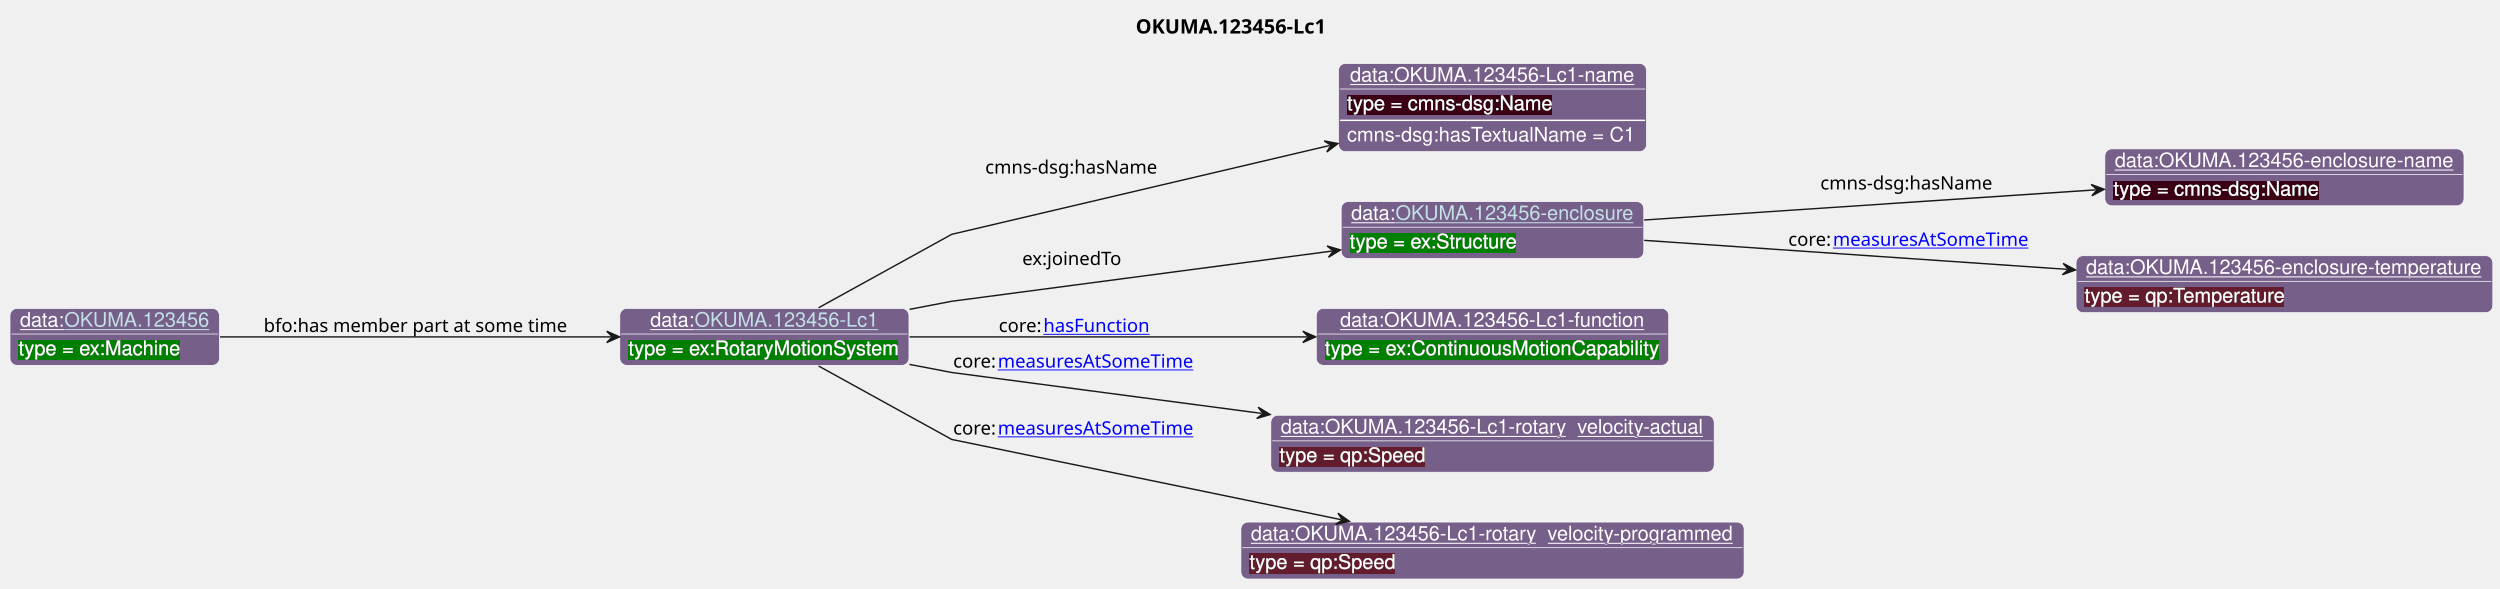
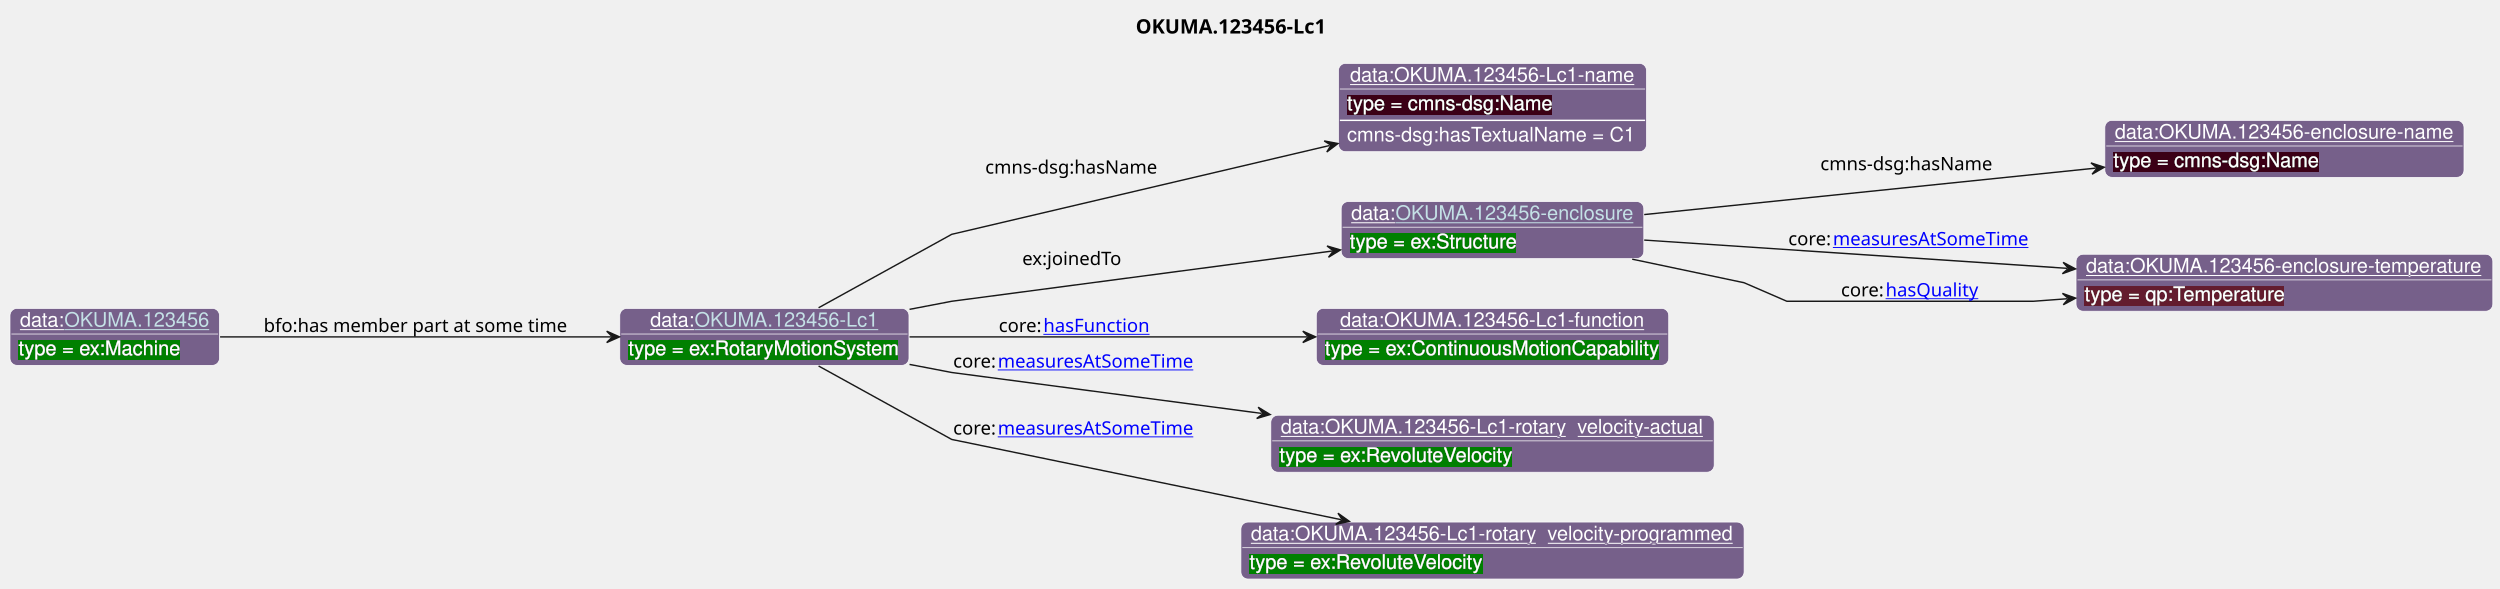
<svg xmlns="http://www.w3.org/2000/svg" xmlns:xlink="http://www.w3.org/1999/xlink" contentStyleType="text/css" data-diagram-type="CLASS" height="413px" preserveAspectRatio="none" style="width:1755px;height:413px;background:#FFFFFF;" version="1.1" viewBox="0 0 1755 413" width="1755px" zoomAndPan="magnify">
  <defs>
-     <filter height="1" id="b1eg84yehmi7du0" width="1" x="0" y="0">
+     <filter height="1" id="bev01ybfu875q0" width="1" x="0" y="0">
      <feFlood flood-color="#008000" result="flood" />
      <feComposite in="SourceGraphic" in2="flood" operator="over" />
    </filter>
-     <filter height="1" id="b1eg84yehmi7du1" width="1" x="0" y="0">
+     <filter height="1" id="bev01ybfu875q1" width="1" x="0" y="0">
      <feFlood flood-color="#3A0519" result="flood" />
      <feComposite in="SourceGraphic" in2="flood" operator="over" />
    </filter>
-     <filter height="1" id="b1eg84yehmi7du2" width="1" x="0" y="0">
+     <filter height="1" id="bev01ybfu875q2" width="1" x="0" y="0">
      <feFlood flood-color="#641B2E" result="flood" />
      <feComposite in="SourceGraphic" in2="flood" operator="over" />
    </filter>
  </defs>
  <g>
    <text fill="#000000" font-family="sans-serif" font-size="14" font-weight="bold" lengthAdjust="spacing" textLength="147.431" x="797.266" y="23.535">OKUMA.123456-Lc1</text>
    <g class="entity" data-entity="o1" data-source-line="131" data-uid="ent0002" id="entity_o1">
      <rect fill="#76608A" height="40" rx="5" ry="5" style="stroke:#FFFFFF;stroke-width:0.5;" width="203.023" x="435.08" y="216.488" />
      <text fill="#FFFFFF" font-family="Helvetica" font-size="14" lengthAdjust="spacing" text-decoration="underline" textLength="31.138" x="456.433" y="229.269">data:</text>
      <a href="./OKUMA.123456-Lc1.html" target="_top" title="./OKUMA.123456-Lc1.html" xlink:actuate="onRequest" xlink:href="./OKUMA.123456-Lc1.html" xlink:show="new" xlink:title="./OKUMA.123456-Lc1.html" xlink:type="simple">
        <text fill="#C4E1E6" font-family="Helvetica" font-size="14" lengthAdjust="spacing" text-decoration="underline" textLength="129.179" x="487.571" y="229.269">OKUMA.123456-Lc1</text>
      </a>
      <line style="stroke:#FFFFFF;stroke-width:0.5;" x1="436.08" x2="637.103" y1="234.488" y2="234.488" />
-       <text fill="#FFFFFF" filter="url(#b1eg84yehmi7du0)" font-family="Helvetica" font-size="14" lengthAdjust="spacing" textLength="191.023" x="441.08" y="249.269">type = ex:RotaryMotionSystem</text>
+       <text fill="#FFFFFF" filter="url(#bev01ybfu875q0)" font-family="Helvetica" font-size="14" lengthAdjust="spacing" textLength="191.023" x="441.08" y="249.269">type = ex:RotaryMotionSystem</text>
    </g>
    <g class="entity" data-entity="o2" data-source-line="131" data-uid="ent0003" id="entity_o2">
      <rect fill="#76608A" height="62" rx="5" ry="5" style="stroke:#FFFFFF;stroke-width:0.5;" width="216.251" x="939.61" y="44.488" />
      <text fill="#FFFFFF" font-family="Helvetica" font-size="14" lengthAdjust="spacing" text-decoration="underline" textLength="199.999" x="947.736" y="57.269">data:OKUMA.123456-Lc1-name</text>
      <line style="stroke:#FFFFFF;stroke-width:0.5;" x1="940.61" x2="1154.861" y1="62.488" y2="62.488" />
-       <text fill="#FFFFFF" filter="url(#b1eg84yehmi7du1)" font-family="Helvetica" font-size="14" lengthAdjust="spacing" textLength="144.334" x="945.61" y="77.269">type = cmns-dsg:Name</text>
+       <text fill="#FFFFFF" filter="url(#bev01ybfu875q1)" font-family="Helvetica" font-size="14" lengthAdjust="spacing" textLength="144.334" x="945.61" y="77.269">type = cmns-dsg:Name</text>
      <line style="stroke:#FFFFFF;stroke-width:1;" x1="940.61" x2="1154.861" y1="84.488" y2="84.488" />
      <text fill="#FFFFFF" font-family="Helvetica" font-size="14" lengthAdjust="spacing" textLength="204.251" x="945.61" y="99.269">cmns-dsg:hasTextualName = C1</text>
    </g>
    <g class="entity" data-entity="o3" data-source-line="131" data-uid="ent0004" id="entity_o3">
      <rect fill="#76608A" height="40" rx="5" ry="5" style="stroke:#FFFFFF;stroke-width:0.5;" width="212.447" x="941.51" y="141.488" />
      <text fill="#FFFFFF" font-family="Helvetica" font-size="14" lengthAdjust="spacing" text-decoration="underline" textLength="31.138" x="948.51" y="154.269">data:</text>
      <a href="./OKUMA.123456-enclosure.html" target="_top" title="./OKUMA.123456-enclosure.html" xlink:actuate="onRequest" xlink:href="./OKUMA.123456-enclosure.html" xlink:show="new" xlink:title="./OKUMA.123456-enclosure.html" xlink:type="simple">
        <text fill="#C4E1E6" font-family="Helvetica" font-size="14" lengthAdjust="spacing" text-decoration="underline" textLength="167.31" x="979.648" y="154.269">OKUMA.123456-enclosure</text>
      </a>
      <line style="stroke:#FFFFFF;stroke-width:0.5;" x1="942.51" x2="1152.957" y1="159.488" y2="159.488" />
-       <text fill="#FFFFFF" filter="url(#b1eg84yehmi7du0)" font-family="Helvetica" font-size="14" lengthAdjust="spacing" textLength="117.893" x="947.51" y="174.269">type = ex:Structure</text>
+       <text fill="#FFFFFF" filter="url(#bev01ybfu875q0)" font-family="Helvetica" font-size="14" lengthAdjust="spacing" textLength="117.893" x="947.51" y="174.269">type = ex:Structure</text>
    </g>
    <g class="entity" data-entity="o4" data-source-line="131" data-uid="ent0005" id="entity_o4">
-       <rect fill="#76608A" height="40" rx="5" ry="5" style="stroke:#FFFFFF;stroke-width:0.5;" width="252.13" x="1477.6" y="104.488" />
-       <text fill="#FFFFFF" font-family="Helvetica" font-size="14" lengthAdjust="spacing" text-decoration="underline" textLength="238.13" x="1484.6" y="117.269">data:OKUMA.123456-enclosure-name</text>
-       <line style="stroke:#FFFFFF;stroke-width:0.5;" x1="1478.6" x2="1728.73" y1="122.488" y2="122.488" />
-       <text fill="#FFFFFF" filter="url(#b1eg84yehmi7du1)" font-family="Helvetica" font-size="14" lengthAdjust="spacing" textLength="144.334" x="1483.6" y="137.269">type = cmns-dsg:Name</text>
+       <rect fill="#76608A" height="40" rx="5" ry="5" style="stroke:#FFFFFF;stroke-width:0.5;" width="252.13" x="1477.6" y="84.488" />
+       <text fill="#FFFFFF" font-family="Helvetica" font-size="14" lengthAdjust="spacing" text-decoration="underline" textLength="238.13" x="1484.6" y="97.269">data:OKUMA.123456-enclosure-name</text>
+       <line style="stroke:#FFFFFF;stroke-width:0.5;" x1="1478.6" x2="1728.73" y1="102.488" y2="102.488" />
+       <text fill="#FFFFFF" filter="url(#bev01ybfu875q1)" font-family="Helvetica" font-size="14" lengthAdjust="spacing" textLength="144.334" x="1483.6" y="117.269">type = cmns-dsg:Name</text>
    </g>
    <g class="entity" data-entity="o5" data-source-line="131" data-uid="ent0006" id="entity_o5">
-       <rect fill="#76608A" height="40" rx="5" ry="5" style="stroke:#FFFFFF;stroke-width:0.5;" width="292.592" x="1457.37" y="179.488" />
-       <text fill="#FFFFFF" font-family="Helvetica" font-size="14" lengthAdjust="spacing" text-decoration="underline" textLength="278.592" x="1464.37" y="192.269">data:OKUMA.123456-enclosure-temperature</text>
-       <line style="stroke:#FFFFFF;stroke-width:0.5;" x1="1458.37" x2="1748.962" y1="197.488" y2="197.488" />
-       <text fill="#FFFFFF" filter="url(#b1eg84yehmi7du2)" font-family="Helvetica" font-size="14" lengthAdjust="spacing" textLength="142.023" x="1463.37" y="212.269">type = qp:Temperature</text>
+       <rect fill="#76608A" height="40" rx="5" ry="5" style="stroke:#FFFFFF;stroke-width:0.5;" width="292.592" x="1457.37" y="178.488" />
+       <text fill="#FFFFFF" font-family="Helvetica" font-size="14" lengthAdjust="spacing" text-decoration="underline" textLength="278.592" x="1464.37" y="191.269">data:OKUMA.123456-enclosure-temperature</text>
+       <line style="stroke:#FFFFFF;stroke-width:0.5;" x1="1458.37" x2="1748.962" y1="196.488" y2="196.488" />
+       <text fill="#FFFFFF" filter="url(#bev01ybfu875q2)" font-family="Helvetica" font-size="14" lengthAdjust="spacing" textLength="142.023" x="1463.37" y="211.269">type = qp:Temperature</text>
    </g>
    <g class="entity" data-entity="o6" data-source-line="131" data-uid="ent0007" id="entity_o6">
      <rect fill="#76608A" height="40" rx="5" ry="5" style="stroke:#FFFFFF;stroke-width:0.5;" width="247.416" x="924.03" y="216.488" />
      <text fill="#FFFFFF" font-family="Helvetica" font-size="14" lengthAdjust="spacing" text-decoration="underline" textLength="214.013" x="940.732" y="229.269">data:OKUMA.123456-Lc1-function</text>
      <line style="stroke:#FFFFFF;stroke-width:0.5;" x1="925.03" x2="1170.446" y1="234.488" y2="234.488" />
-       <text fill="#FFFFFF" filter="url(#b1eg84yehmi7du0)" font-family="Helvetica" font-size="14" lengthAdjust="spacing" textLength="235.416" x="930.03" y="249.269">type = ex:ContinuousMotionCapability</text>
+       <text fill="#FFFFFF" filter="url(#bev01ybfu875q0)" font-family="Helvetica" font-size="14" lengthAdjust="spacing" textLength="235.416" x="930.03" y="249.269">type = ex:ContinuousMotionCapability</text>
    </g>
    <g class="entity" data-entity="o7" data-source-line="131" data-uid="ent0008" id="entity_o7">
      <rect fill="#76608A" height="40" rx="5" ry="5" style="stroke:#FFFFFF;stroke-width:0.5;" width="311.254" x="892.11" y="291.488" />
      <text fill="#FFFFFF" font-family="Helvetica" font-size="14" lengthAdjust="spacing" text-decoration="underline" textLength="297.254" x="899.11" y="304.269">data:OKUMA.123456-Lc1-rotary_velocity-actual</text>
      <line style="stroke:#FFFFFF;stroke-width:0.5;" x1="893.11" x2="1202.364" y1="309.488" y2="309.488" />
-       <text fill="#FFFFFF" filter="url(#b1eg84yehmi7du2)" font-family="Helvetica" font-size="14" lengthAdjust="spacing" textLength="102.361" x="898.11" y="324.269">type = qp:Speed</text>
+       <text fill="#FFFFFF" filter="url(#bev01ybfu875q0)" font-family="Helvetica" font-size="14" lengthAdjust="spacing" textLength="165.368" x="898.11" y="324.269">type = ex:RevoluteVelocity</text>
    </g>
    <g class="entity" data-entity="o8" data-source-line="131" data-uid="ent0009" id="entity_o8">
      <rect fill="#76608A" height="40" rx="5" ry="5" style="stroke:#FFFFFF;stroke-width:0.5;" width="353.261" x="871.11" y="366.488" />
      <text fill="#FFFFFF" font-family="Helvetica" font-size="14" lengthAdjust="spacing" text-decoration="underline" textLength="339.261" x="878.11" y="379.269">data:OKUMA.123456-Lc1-rotary_velocity-programmed</text>
      <line style="stroke:#FFFFFF;stroke-width:0.5;" x1="872.11" x2="1223.371" y1="384.488" y2="384.488" />
-       <text fill="#FFFFFF" filter="url(#b1eg84yehmi7du2)" font-family="Helvetica" font-size="14" lengthAdjust="spacing" textLength="102.361" x="877.11" y="399.269">type = qp:Speed</text>
+       <text fill="#FFFFFF" filter="url(#bev01ybfu875q0)" font-family="Helvetica" font-size="14" lengthAdjust="spacing" textLength="165.368" x="877.11" y="399.269">type = ex:RevoluteVelocity</text>
    </g>
    <g class="entity" data-entity="o9" data-source-line="131" data-uid="ent0010" id="entity_o9">
      <rect fill="#76608A" height="40" rx="5" ry="5" style="stroke:#FFFFFF;stroke-width:0.5;" width="147.082" x="7" y="216.488" />
      <text fill="#FFFFFF" font-family="Helvetica" font-size="14" lengthAdjust="spacing" text-decoration="underline" textLength="31.138" x="14" y="229.269">data:</text>
      <a href="./OKUMA.123456.html" target="_top" title="./OKUMA.123456.html" xlink:actuate="onRequest" xlink:href="./OKUMA.123456.html" xlink:show="new" xlink:title="./OKUMA.123456.html" xlink:type="simple">
        <text fill="#C4E1E6" font-family="Helvetica" font-size="14" lengthAdjust="spacing" text-decoration="underline" textLength="101.944" x="45.138" y="229.269">OKUMA.123456</text>
      </a>
      <line style="stroke:#FFFFFF;stroke-width:0.5;" x1="8" x2="153.082" y1="234.488" y2="234.488" />
-       <text fill="#FFFFFF" filter="url(#b1eg84yehmi7du0)" font-family="Helvetica" font-size="14" lengthAdjust="spacing" textLength="114.01" x="13" y="249.269">type = ex:Machine</text>
+       <text fill="#FFFFFF" filter="url(#bev01ybfu875q0)" font-family="Helvetica" font-size="14" lengthAdjust="spacing" textLength="114.01" x="13" y="249.269">type = ex:Machine</text>
    </g>
    <g class="link" data-entity-1="o1" data-entity-2="o2" data-source-line="195" data-uid="lnk11" id="link_o1_o2">
      <path codeLine="195" d="M574.64,216.048 C613.23,194.758 668.11,164.488 668.11,164.488 C668.11,164.488 821.469,128.441 933.409,102.131" fill="none" id="o1-to-o2" style="stroke:#181818;stroke-width:1;" />
      <polygon fill="#181818" points="939.25,100.758,929.573,98.924,934.383,101.902,931.404,106.711,939.25,100.758" style="stroke:#181818;stroke-width:1;" />
      <text fill="#000000" font-family="sans-serif" font-size="13" lengthAdjust="spacing" textLength="126.077" x="691.61" y="121.887">cmns-dsg:hasName</text>
    </g>
    <g class="link" data-entity-1="o1" data-entity-2="o3" data-source-line="195" data-uid="lnk12" id="link_o1_o3">
      <path codeLine="195" d="M638.49,217.158 C655.68,213.868 668.11,211.488 668.11,211.488 C668.11,211.488 823.042,191.024 935.062,176.234" fill="none" id="o1-to-o3" style="stroke:#181818;stroke-width:1;" />
      <polygon fill="#181818" points="941.01,175.448,931.564,172.661,936.053,176.103,932.611,180.592,941.01,175.448" style="stroke:#181818;stroke-width:1;" />
      <text fill="#000000" font-family="sans-serif" font-size="13" lengthAdjust="spacing" textLength="74.725" x="717.61" y="186.047">ex:joinedTo</text>
    </g>
    <g class="link" data-entity-1="o3" data-entity-2="o4" data-source-line="195" data-uid="lnk13" id="link_o3_o4">
-       <path codeLine="195" d="M1154.23,154.438 C1246.2,148.298 1373.783,139.778 1471.213,133.268" fill="none" id="o3-to-o4" style="stroke:#181818;stroke-width:1;" />
-       <polygon fill="#181818" points="1477.2,132.868,1467.953,129.477,1472.211,133.202,1468.487,137.459,1477.2,132.868" style="stroke:#181818;stroke-width:1;" />
-       <text fill="#000000" font-family="sans-serif" font-size="13" lengthAdjust="spacing" textLength="126.077" x="1277.87" y="133.027">cmns-dsg:hasName</text>
+       <path codeLine="195" d="M1154.23,150.628 C1246.2,141.168 1373.802,128.043 1471.232,118.013" fill="none" id="o3-to-o4" style="stroke:#181818;stroke-width:1;" />
+       <polygon fill="#181818" points="1477.2,117.398,1467.838,114.341,1472.226,117.91,1468.657,122.299,1477.2,117.398" style="stroke:#181818;stroke-width:1;" />
+       <text fill="#000000" font-family="sans-serif" font-size="13" lengthAdjust="spacing" textLength="126.077" x="1277.87" y="119.497">cmns-dsg:hasName</text>
    </g>
    <g class="link" data-entity-1="o3" data-entity-2="o5" data-source-line="195" data-uid="lnk14" id="link_o3_o5">
-       <path codeLine="195" d="M1154.23,168.728 C1240,174.608 1355.964,182.568 1451.044,189.088" fill="none" id="o3-to-o5" style="stroke:#181818;stroke-width:1;" />
-       <polygon fill="#181818" points="1457.03,189.498,1448.325,184.892,1452.042,189.156,1447.777,192.873,1457.03,189.498" style="stroke:#181818;stroke-width:1;" />
-       <text fill="#000000" font-family="sans-serif" font-size="13" lengthAdjust="spacing" textLength="31.319" x="1255.37" y="172.537">core:</text>
+       <path codeLine="195" d="M1154.23,168.538 C1240,174.268 1355.963,182.008 1451.043,188.358" fill="none" id="o3-to-o5" style="stroke:#181818;stroke-width:1;" />
+       <polygon fill="#181818" points="1457.03,188.758,1448.317,184.167,1452.041,188.425,1447.784,192.15,1457.03,188.758" style="stroke:#181818;stroke-width:1;" />
+       <text fill="#000000" font-family="sans-serif" font-size="13" lengthAdjust="spacing" textLength="31.319" x="1255.37" y="172.157">core:</text>
      <a href="https://spec.industrialontologies.org/ontology/core/Core/measuresAtSomeTime" target="_top" title="https://spec.industrialontologies.org/ontology/core/Core/measuresAtSomeTime" xlink:actuate="onRequest" xlink:href="https://spec.industrialontologies.org/ontology/core/Core/measuresAtSomeTime" xlink:show="new" xlink:title="https://spec.industrialontologies.org/ontology/core/Core/measuresAtSomeTime" xlink:type="simple">
-         <text fill="#0000FF" font-family="sans-serif" font-size="13" lengthAdjust="spacing" text-decoration="underline" textLength="139.998" x="1286.689" y="172.537">measuresAtSomeTime</text>
+         <text fill="#0000FF" font-family="sans-serif" font-size="13" lengthAdjust="spacing" text-decoration="underline" textLength="139.998" x="1286.689" y="172.157">measuresAtSomeTime</text>
      </a>
    </g>
-     <g class="link" data-entity-1="o1" data-entity-2="o6" data-source-line="195" data-uid="lnk15" id="link_o1_o6">
+     <g class="link" data-entity-1="o3" data-entity-2="o5" data-source-line="195" data-uid="lnk15" id="link_o3_o5">
+       <path codeLine="195" d="M1145.8,181.938 C1186.42,190.498 1224.37,198.488 1224.37,198.488 C1224.37,198.488 1254.37,211.488 1254.37,211.488 C1254.37,211.488 1427.37,211.488 1427.37,211.488 C1427.37,211.488 1433.387,211.044 1451.117,209.724" fill="none" id="o3-to-o5-1" style="stroke:#181818;stroke-width:1;" />
+       <polygon fill="#181818" points="1457.1,209.278,1447.828,205.958,1452.114,209.649,1448.422,213.935,1457.1,209.278" style="stroke:#181818;stroke-width:1;" />
+       <text fill="#000000" font-family="sans-serif" font-size="13" lengthAdjust="spacing" textLength="31.319" x="1292.37" y="208.057">core:</text>
+       <a href="https://spec.industrialontologies.org/ontology/core/Core/hasQuality" target="_top" title="https://spec.industrialontologies.org/ontology/core/Core/hasQuality" xlink:actuate="onRequest" xlink:href="https://spec.industrialontologies.org/ontology/core/Core/hasQuality" xlink:show="new" xlink:title="https://spec.industrialontologies.org/ontology/core/Core/hasQuality" xlink:type="simple">
+         <text fill="#0000FF" font-family="sans-serif" font-size="13" lengthAdjust="spacing" text-decoration="underline" textLength="66.39" x="1323.689" y="208.057">hasQuality</text>
+       </a>
+     </g>
+     <g class="link" data-entity-1="o1" data-entity-2="o6" data-source-line="195" data-uid="lnk16" id="link_o1_o6">
      <path codeLine="195" d="M638.49,236.488 C720.39,236.488 830.19,236.488 917.56,236.488" fill="none" id="o1-to-o6" style="stroke:#181818;stroke-width:1;" />
      <polygon fill="#181818" points="923.56,236.488,914.56,232.488,918.56,236.488,914.56,240.488,923.56,236.488" style="stroke:#181818;stroke-width:1;" />
      <text fill="#000000" font-family="sans-serif" font-size="13" lengthAdjust="spacing" textLength="31.319" x="701.11" y="233.057">core:</text>
      <a href="https://spec.industrialontologies.org/ontology/core/Core/hasFunction" target="_top" title="https://spec.industrialontologies.org/ontology/core/Core/hasFunction" xlink:actuate="onRequest" xlink:href="https://spec.industrialontologies.org/ontology/core/Core/hasFunction" xlink:show="new" xlink:title="https://spec.industrialontologies.org/ontology/core/Core/hasFunction" xlink:type="simple">
        <text fill="#0000FF" font-family="sans-serif" font-size="13" lengthAdjust="spacing" text-decoration="underline" textLength="76.311" x="732.429" y="233.057">hasFunction</text>
      </a>
    </g>
-     <g class="link" data-entity-1="o1" data-entity-2="o7" data-source-line="195" data-uid="lnk16" id="link_o1_o7">
+     <g class="link" data-entity-1="o1" data-entity-2="o7" data-source-line="195" data-uid="lnk17" id="link_o1_o7">
      <path codeLine="195" d="M638.49,255.818 C655.68,259.108 668.11,261.488 668.11,261.488 C668.11,261.488 781.132,276.413 885.692,290.223" fill="none" id="o1-to-o7" style="stroke:#181818;stroke-width:1;" />
      <polygon fill="#181818" points="891.64,291.008,883.241,285.864,886.683,290.354,882.194,293.795,891.64,291.008" style="stroke:#181818;stroke-width:1;" />
      <text fill="#000000" font-family="sans-serif" font-size="13" lengthAdjust="spacing" textLength="31.319" x="669.11" y="258.057">core:</text>
      <a href="https://spec.industrialontologies.org/ontology/core/Core/measuresAtSomeTime" target="_top" title="https://spec.industrialontologies.org/ontology/core/Core/measuresAtSomeTime" xlink:actuate="onRequest" xlink:href="https://spec.industrialontologies.org/ontology/core/Core/measuresAtSomeTime" xlink:show="new" xlink:title="https://spec.industrialontologies.org/ontology/core/Core/measuresAtSomeTime" xlink:type="simple">
        <text fill="#0000FF" font-family="sans-serif" font-size="13" lengthAdjust="spacing" text-decoration="underline" textLength="139.998" x="700.429" y="258.057">measuresAtSomeTime</text>
      </a>
    </g>
-     <g class="link" data-entity-1="o1" data-entity-2="o8" data-source-line="195" data-uid="lnk17" id="link_o1_o8">
+     <g class="link" data-entity-1="o1" data-entity-2="o8" data-source-line="195" data-uid="lnk18" id="link_o1_o8">
      <path codeLine="195" d="M574.64,256.928 C613.23,278.218 668.11,308.488 668.11,308.488 C668.11,308.488 829.193,341.678 941.383,364.788" fill="none" id="o1-to-o8" style="stroke:#181818;stroke-width:1;" />
      <polygon fill="#181818" points="947.26,365.998,939.252,360.265,942.363,364.99,937.638,368.1,947.26,365.998" style="stroke:#181818;stroke-width:1;" />
      <text fill="#000000" font-family="sans-serif" font-size="13" lengthAdjust="spacing" textLength="31.319" x="669.11" y="305.057">core:</text>
      <a href="https://spec.industrialontologies.org/ontology/core/Core/measuresAtSomeTime" target="_top" title="https://spec.industrialontologies.org/ontology/core/Core/measuresAtSomeTime" xlink:actuate="onRequest" xlink:href="https://spec.industrialontologies.org/ontology/core/Core/measuresAtSomeTime" xlink:show="new" xlink:title="https://spec.industrialontologies.org/ontology/core/Core/measuresAtSomeTime" xlink:type="simple">
        <text fill="#0000FF" font-family="sans-serif" font-size="13" lengthAdjust="spacing" text-decoration="underline" textLength="139.998" x="700.429" y="305.057">measuresAtSomeTime</text>
      </a>
    </g>
-     <g class="link" data-entity-1="o9" data-entity-2="o1" data-source-line="195" data-uid="lnk18" id="link_o9_o1">
+     <g class="link" data-entity-1="o9" data-entity-2="o1" data-source-line="195" data-uid="lnk19" id="link_o9_o1">
      <path codeLine="195" d="M154.49,236.488 C230.45,236.488 343.98,236.488 428.9,236.488" fill="none" id="o9-to-o1" style="stroke:#181818;stroke-width:1;" />
      <polygon fill="#181818" points="434.9,236.488,425.9,232.488,429.9,236.488,425.9,240.488,434.9,236.488" style="stroke:#181818;stroke-width:1;" />
      <text fill="#000000" font-family="sans-serif" font-size="13" lengthAdjust="spacing" textLength="219.337" x="185.08" y="233.057">bfo:has member part at some time</text>
    </g>
  </g>
</svg>
